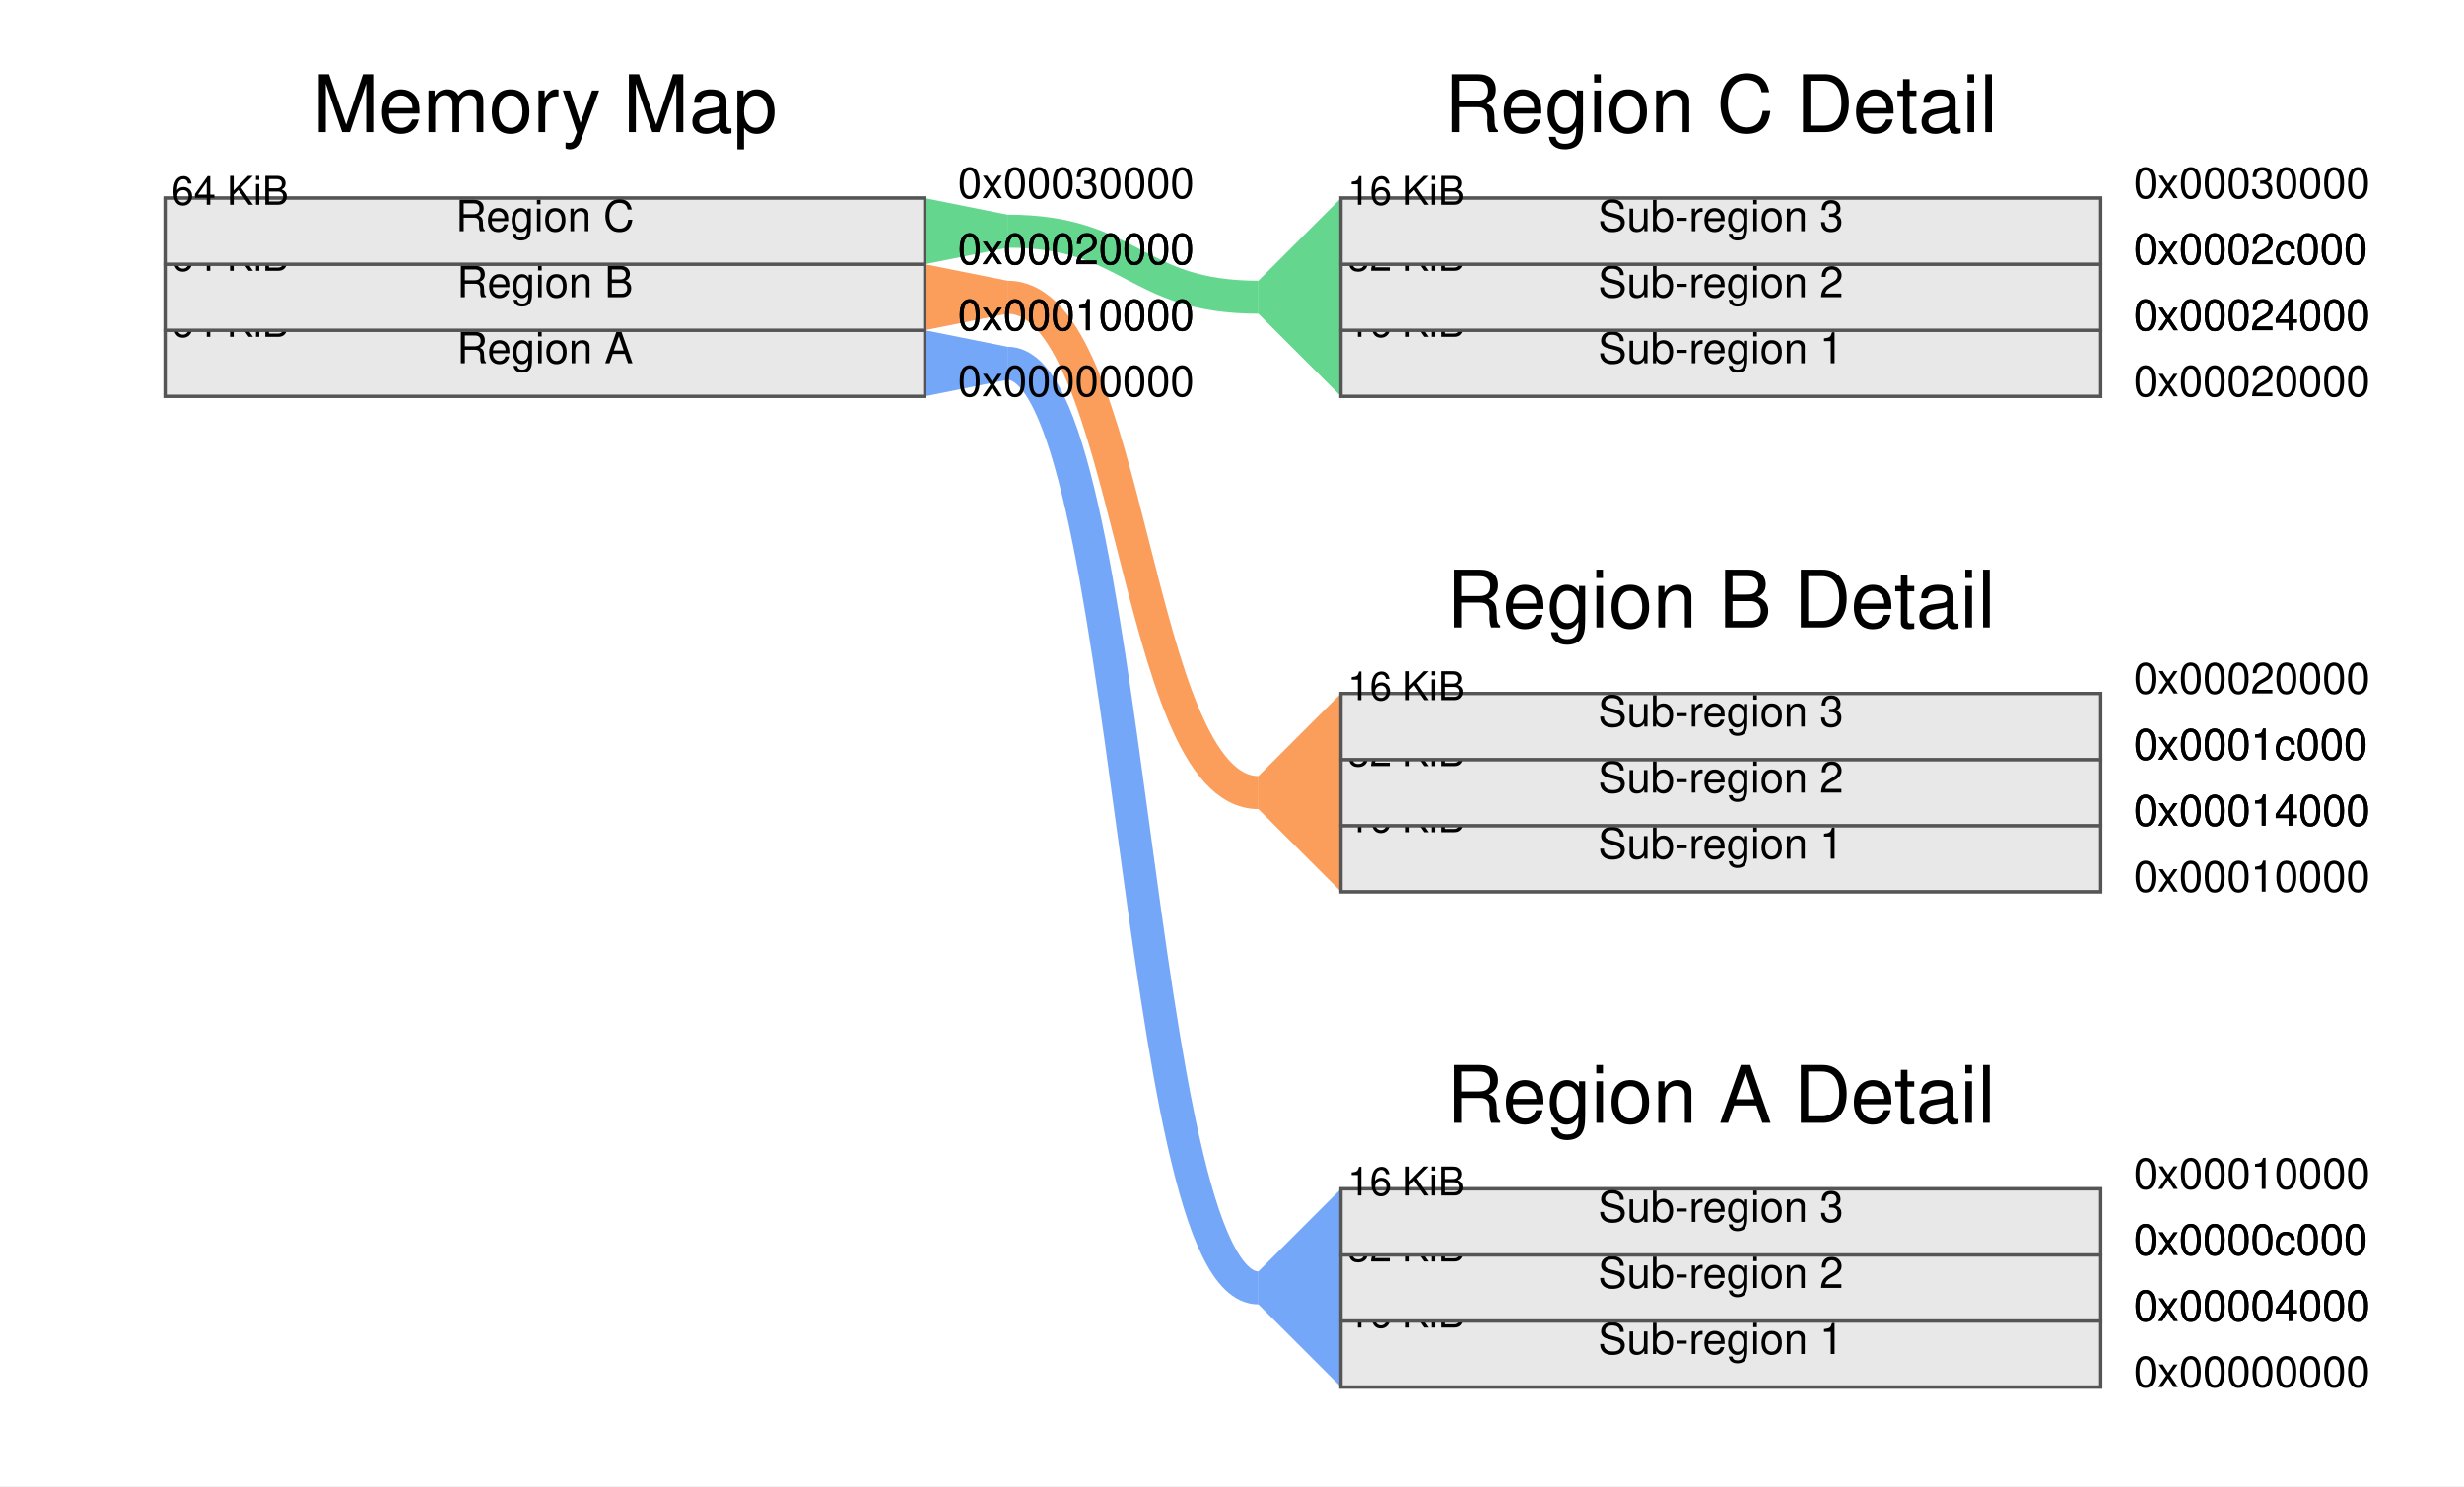
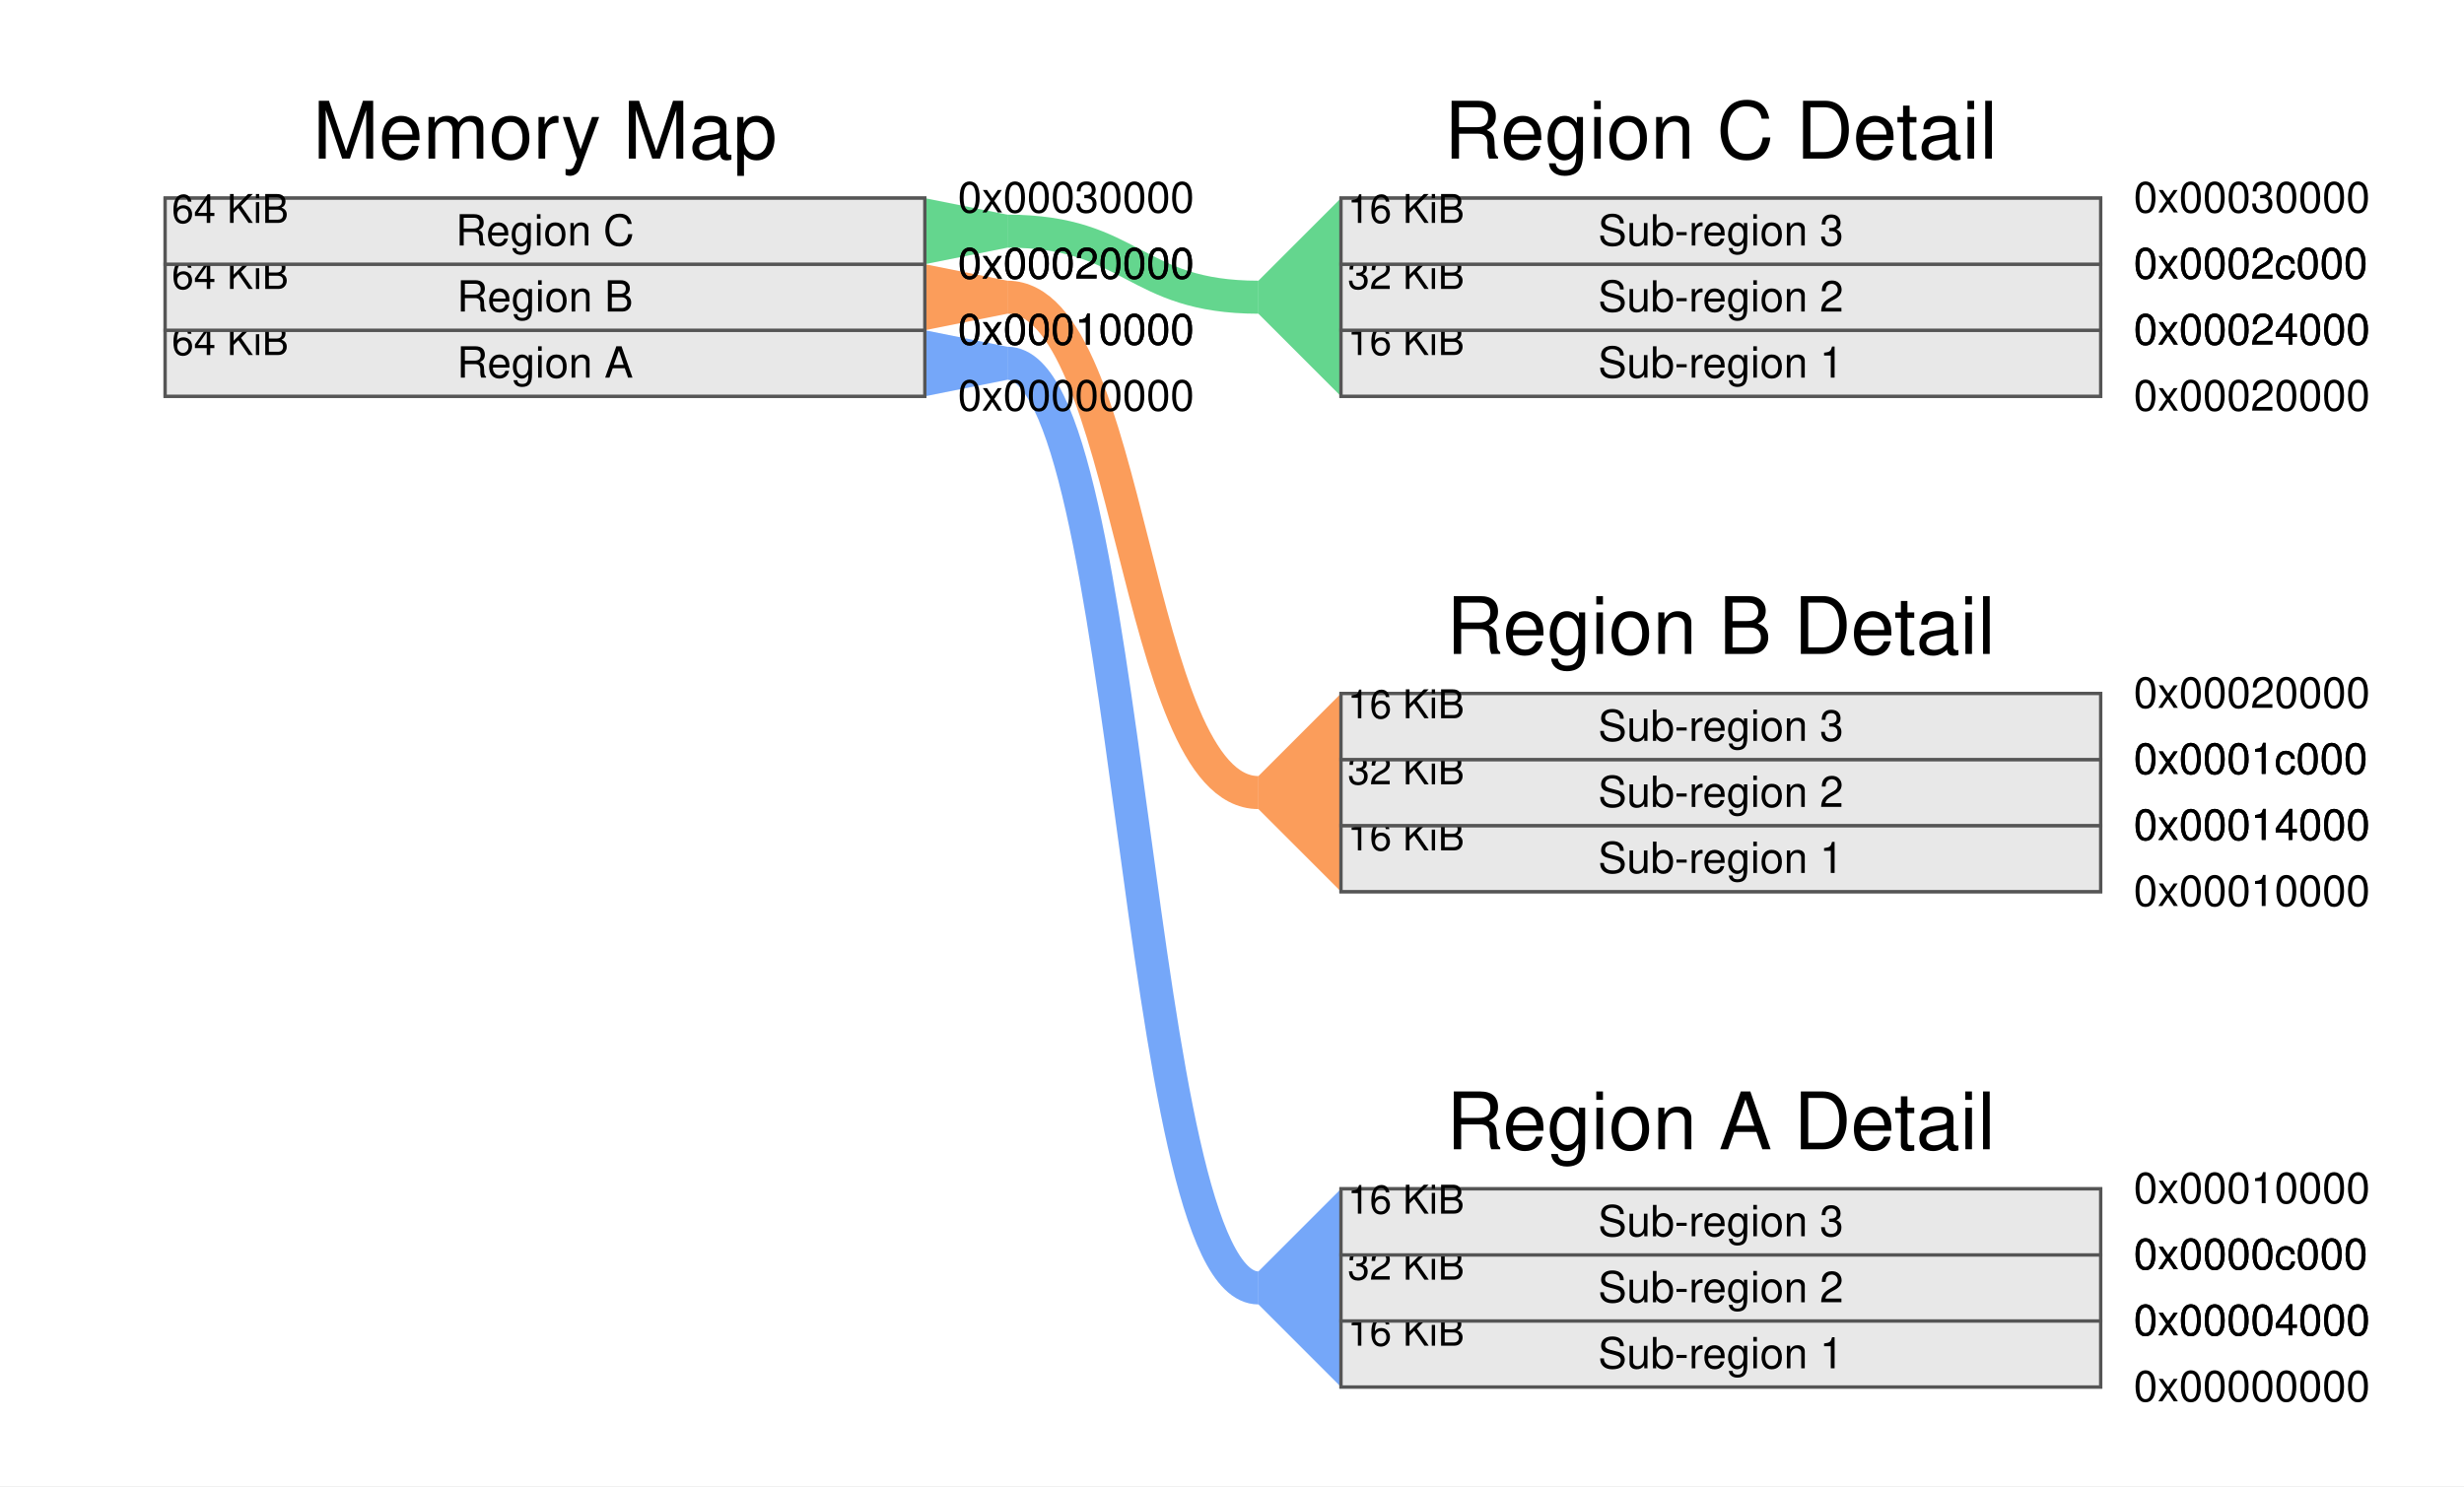
<svg xmlns="http://www.w3.org/2000/svg" width="746" height="450" viewBox="0 0 746 450">
  <rect x="0" y="0" width="746" height="450" fill="#ffffff" />
  <g>
    <g>
      <path d="M 280.0,120.0 L 305.0,115.0 L 305.0,105.0 L 280.0,100.0 Z" fill="#3B82F6" stroke="none" opacity="0.7" />
      <path d="M 381.0,395.0 L 406.0,420.0 L 406.0,360.0 L 381.0,385.0 Z" fill="#3B82F6" stroke="none" opacity="0.7" />
      <path d="M 305.0,110.0 C 343.0,110.0 343.0,390.0 381.0,390.0" fill="none" stroke="#3B82F6" stroke-width="10" stroke-linecap="butt" opacity="0.7" />
    </g>
    <g>
      <path d="M 280.0,100.0 L 305.0,95.0 L 305.0,85.0 L 280.0,80.0 Z" fill="#F97316" stroke="none" opacity="0.7" />
      <path d="M 381.0,245.0 L 406.0,270.0 L 406.0,210.0 L 381.0,235.0 Z" fill="#F97316" stroke="none" opacity="0.7" />
      <path d="M 305.0,90.0 C 343.0,90.0 343.0,240.0 381.0,240.0" fill="none" stroke="#F97316" stroke-width="10" stroke-linecap="butt" opacity="0.7" />
    </g>
    <g>
      <path d="M 280.0,80.0 L 305.0,75.0 L 305.0,65.0 L 280.0,60.0 Z" fill="#22C55E" stroke="none" opacity="0.7" />
      <path d="M 381.0,95.0 L 406.0,120.0 L 406.0,60.0 L 381.0,85.0 Z" fill="#22C55E" stroke="none" opacity="0.7" />
      <path d="M 305.0,70.0 C 343.0,70.0 343.0,90.0 381.0,90.0" fill="none" stroke="#22C55E" stroke-width="10" stroke-linecap="butt" opacity="0.7" />
    </g>
  </g>
  <g>
-     <text x="115.0" y="-20" stroke="none" fill="#000000" stroke-width="0" font-size="24px" font-weight="normal" font-family="Helvetica" text-anchor="middle" alignment-baseline="middle" transform="translate(50.0,60.0)">Memory Map</text>
+     <text x="115.0" y="-20" stroke="none" fill="#000000" stroke-width="0" font-size="24px" font-weight="normal" font-family="Helvetica" text-anchor="middle" dominant-baseline="middle" transform="translate(50.0,60.0)">Memory Map</text>
    <g transform="translate(50.0,60.0)">
      <rect x="0" y="0" width="230.0" height="60.0" fill="#ffffff" stroke="#555555" stroke-width="1" />
      <rect x="0" y="40.0" width="230.0" height="20.0" fill="#e8e8e8" stroke="#555555" stroke-width="1" />
-       <text x="115.0" y="50.0" stroke="none" fill="#000000" stroke-width="0" font-size="13" font-weight="normal" font-family="Helvetica" text-anchor="middle" alignment-baseline="middle">Region A</text>
-       <text x="240.0" y="60.0" stroke="none" fill="#000000" stroke-width="0" font-size="13" font-weight="normal" font-family="Helvetica" text-anchor="start" alignment-baseline="middle">0x00000000</text>
-       <text x="240.0" y="40.0" stroke="none" fill="#000000" stroke-width="0" font-size="13" font-weight="normal" font-family="Helvetica" text-anchor="start" alignment-baseline="middle">0x00010000</text>
-       <text x="2" y="42.0" stroke="none" fill="#000000" stroke-width="0" font-size="12px" font-weight="normal" font-family="Helvetica" text-anchor="start" alignment-baseline="hanging">64 KiB</text>
+       <text x="115.0" y="50.0" stroke="none" fill="#000000" stroke-width="0" font-size="13" font-weight="normal" font-family="Helvetica" text-anchor="middle" dominant-baseline="middle">Region A</text>
+       <text x="240.0" y="60.0" stroke="none" fill="#000000" stroke-width="0" font-size="13" font-weight="normal" font-family="Helvetica" text-anchor="start" dominant-baseline="middle">0x00000000</text>
+       <text x="240.0" y="40.0" stroke="none" fill="#000000" stroke-width="0" font-size="13" font-weight="normal" font-family="Helvetica" text-anchor="start" dominant-baseline="middle">0x00010000</text>
+       <text x="2" y="42.0" stroke="none" fill="#000000" stroke-width="0" font-size="12px" font-weight="normal" font-family="Helvetica" text-anchor="start" dominant-baseline="hanging">64 KiB</text>
      <rect x="0" y="20.0" width="230.0" height="20.0" fill="#e8e8e8" stroke="#555555" stroke-width="1" />
-       <text x="115.0" y="30.0" stroke="none" fill="#000000" stroke-width="0" font-size="13" font-weight="normal" font-family="Helvetica" text-anchor="middle" alignment-baseline="middle">Region B</text>
-       <text x="240.0" y="40.0" stroke="none" fill="#000000" stroke-width="0" font-size="13" font-weight="normal" font-family="Helvetica" text-anchor="start" alignment-baseline="middle">0x00010000</text>
-       <text x="240.0" y="20.0" stroke="none" fill="#000000" stroke-width="0" font-size="13" font-weight="normal" font-family="Helvetica" text-anchor="start" alignment-baseline="middle">0x00020000</text>
-       <text x="2" y="22.0" stroke="none" fill="#000000" stroke-width="0" font-size="12px" font-weight="normal" font-family="Helvetica" text-anchor="start" alignment-baseline="hanging">64 KiB</text>
+       <text x="115.0" y="30.0" stroke="none" fill="#000000" stroke-width="0" font-size="13" font-weight="normal" font-family="Helvetica" text-anchor="middle" dominant-baseline="middle">Region B</text>
+       <text x="240.0" y="40.0" stroke="none" fill="#000000" stroke-width="0" font-size="13" font-weight="normal" font-family="Helvetica" text-anchor="start" dominant-baseline="middle">0x00010000</text>
+       <text x="240.0" y="20.0" stroke="none" fill="#000000" stroke-width="0" font-size="13" font-weight="normal" font-family="Helvetica" text-anchor="start" dominant-baseline="middle">0x00020000</text>
+       <text x="2" y="22.0" stroke="none" fill="#000000" stroke-width="0" font-size="12px" font-weight="normal" font-family="Helvetica" text-anchor="start" dominant-baseline="hanging">64 KiB</text>
      <rect x="0" y="0.0" width="230.0" height="20.0" fill="#e8e8e8" stroke="#555555" stroke-width="1" />
-       <text x="115.0" y="10.0" stroke="none" fill="#000000" stroke-width="0" font-size="13" font-weight="normal" font-family="Helvetica" text-anchor="middle" alignment-baseline="middle">Region C</text>
-       <text x="240.0" y="20.0" stroke="none" fill="#000000" stroke-width="0" font-size="13" font-weight="normal" font-family="Helvetica" text-anchor="start" alignment-baseline="middle">0x00020000</text>
-       <text x="240.0" y="0.0" stroke="none" fill="#000000" stroke-width="0" font-size="13" font-weight="normal" font-family="Helvetica" text-anchor="start" alignment-baseline="middle">0x00030000</text>
-       <text x="2" y="2.0" stroke="none" fill="#000000" stroke-width="0" font-size="12px" font-weight="normal" font-family="Helvetica" text-anchor="start" alignment-baseline="hanging">64 KiB</text>
+       <text x="115.0" y="10.0" stroke="none" fill="#000000" stroke-width="0" font-size="13" font-weight="normal" font-family="Helvetica" text-anchor="middle" dominant-baseline="middle">Region C</text>
+       <text x="240.0" y="20.0" stroke="none" fill="#000000" stroke-width="0" font-size="13" font-weight="normal" font-family="Helvetica" text-anchor="start" dominant-baseline="middle">0x00020000</text>
+       <text x="240.0" y="0.0" stroke="none" fill="#000000" stroke-width="0" font-size="13" font-weight="normal" font-family="Helvetica" text-anchor="start" dominant-baseline="middle">0x00030000</text>
+       <text x="2" y="2.0" stroke="none" fill="#000000" stroke-width="0" font-size="12px" font-weight="normal" font-family="Helvetica" text-anchor="start" dominant-baseline="hanging">64 KiB</text>
    </g>
  </g>
  <g>
-     <text x="115.0" y="-20" stroke="none" fill="#000000" stroke-width="0" font-size="24px" font-weight="normal" font-family="Helvetica" text-anchor="middle" alignment-baseline="middle" transform="translate(406.0,60.0)">Region C Detail</text>
+     <text x="115.0" y="-20" stroke="none" fill="#000000" stroke-width="0" font-size="24px" font-weight="normal" font-family="Helvetica" text-anchor="middle" dominant-baseline="middle" transform="translate(406.0,60.0)">Region C Detail</text>
    <g transform="translate(406.0,60.0)">
      <rect x="0" y="0" width="230.0" height="60.0" fill="#ffffff" stroke="#555555" stroke-width="1" />
      <rect x="0" y="40.0" width="230.0" height="20.0" fill="#e8e8e8" stroke="#555555" stroke-width="1" />
-       <text x="115.0" y="50.0" stroke="none" fill="#000000" stroke-width="0" font-size="13" font-weight="normal" font-family="Helvetica" text-anchor="middle" alignment-baseline="middle">Sub-region 1</text>
-       <text x="240.0" y="60.0" stroke="none" fill="#000000" stroke-width="0" font-size="13" font-weight="normal" font-family="Helvetica" text-anchor="start" alignment-baseline="middle">0x00020000</text>
-       <text x="240.0" y="40.0" stroke="none" fill="#000000" stroke-width="0" font-size="13" font-weight="normal" font-family="Helvetica" text-anchor="start" alignment-baseline="middle">0x00024000</text>
-       <text x="2" y="42.0" stroke="none" fill="#000000" stroke-width="0" font-size="12px" font-weight="normal" font-family="Helvetica" text-anchor="start" alignment-baseline="hanging">16 KiB</text>
+       <text x="115.0" y="50.0" stroke="none" fill="#000000" stroke-width="0" font-size="13" font-weight="normal" font-family="Helvetica" text-anchor="middle" dominant-baseline="middle">Sub-region 1</text>
+       <text x="240.0" y="60.0" stroke="none" fill="#000000" stroke-width="0" font-size="13" font-weight="normal" font-family="Helvetica" text-anchor="start" dominant-baseline="middle">0x00020000</text>
+       <text x="240.0" y="40.0" stroke="none" fill="#000000" stroke-width="0" font-size="13" font-weight="normal" font-family="Helvetica" text-anchor="start" dominant-baseline="middle">0x00024000</text>
+       <text x="2" y="42.0" stroke="none" fill="#000000" stroke-width="0" font-size="12px" font-weight="normal" font-family="Helvetica" text-anchor="start" dominant-baseline="hanging">16 KiB</text>
      <rect x="0" y="20.0" width="230.0" height="20.0" fill="#e8e8e8" stroke="#555555" stroke-width="1" />
-       <text x="115.0" y="30.0" stroke="none" fill="#000000" stroke-width="0" font-size="13" font-weight="normal" font-family="Helvetica" text-anchor="middle" alignment-baseline="middle">Sub-region 2</text>
-       <text x="240.0" y="40.0" stroke="none" fill="#000000" stroke-width="0" font-size="13" font-weight="normal" font-family="Helvetica" text-anchor="start" alignment-baseline="middle">0x00024000</text>
-       <text x="240.0" y="20.0" stroke="none" fill="#000000" stroke-width="0" font-size="13" font-weight="normal" font-family="Helvetica" text-anchor="start" alignment-baseline="middle">0x0002c000</text>
-       <text x="2" y="22.0" stroke="none" fill="#000000" stroke-width="0" font-size="12px" font-weight="normal" font-family="Helvetica" text-anchor="start" alignment-baseline="hanging">32 KiB</text>
+       <text x="115.0" y="30.0" stroke="none" fill="#000000" stroke-width="0" font-size="13" font-weight="normal" font-family="Helvetica" text-anchor="middle" dominant-baseline="middle">Sub-region 2</text>
+       <text x="240.0" y="40.0" stroke="none" fill="#000000" stroke-width="0" font-size="13" font-weight="normal" font-family="Helvetica" text-anchor="start" dominant-baseline="middle">0x00024000</text>
+       <text x="240.0" y="20.0" stroke="none" fill="#000000" stroke-width="0" font-size="13" font-weight="normal" font-family="Helvetica" text-anchor="start" dominant-baseline="middle">0x0002c000</text>
+       <text x="2" y="22.0" stroke="none" fill="#000000" stroke-width="0" font-size="12px" font-weight="normal" font-family="Helvetica" text-anchor="start" dominant-baseline="hanging">32 KiB</text>
      <rect x="0" y="0.0" width="230.0" height="20.0" fill="#e8e8e8" stroke="#555555" stroke-width="1" />
-       <text x="115.0" y="10.0" stroke="none" fill="#000000" stroke-width="0" font-size="13" font-weight="normal" font-family="Helvetica" text-anchor="middle" alignment-baseline="middle">Sub-region 3</text>
-       <text x="240.0" y="20.0" stroke="none" fill="#000000" stroke-width="0" font-size="13" font-weight="normal" font-family="Helvetica" text-anchor="start" alignment-baseline="middle">0x0002c000</text>
-       <text x="240.0" y="0.0" stroke="none" fill="#000000" stroke-width="0" font-size="13" font-weight="normal" font-family="Helvetica" text-anchor="start" alignment-baseline="middle">0x00030000</text>
-       <text x="2" y="2.0" stroke="none" fill="#000000" stroke-width="0" font-size="12px" font-weight="normal" font-family="Helvetica" text-anchor="start" alignment-baseline="hanging">16 KiB</text>
+       <text x="115.0" y="10.0" stroke="none" fill="#000000" stroke-width="0" font-size="13" font-weight="normal" font-family="Helvetica" text-anchor="middle" dominant-baseline="middle">Sub-region 3</text>
+       <text x="240.0" y="20.0" stroke="none" fill="#000000" stroke-width="0" font-size="13" font-weight="normal" font-family="Helvetica" text-anchor="start" dominant-baseline="middle">0x0002c000</text>
+       <text x="240.0" y="0.0" stroke="none" fill="#000000" stroke-width="0" font-size="13" font-weight="normal" font-family="Helvetica" text-anchor="start" dominant-baseline="middle">0x00030000</text>
+       <text x="2" y="2.0" stroke="none" fill="#000000" stroke-width="0" font-size="12px" font-weight="normal" font-family="Helvetica" text-anchor="start" dominant-baseline="hanging">16 KiB</text>
    </g>
  </g>
  <g>
-     <text x="115.0" y="-20" stroke="none" fill="#000000" stroke-width="0" font-size="24px" font-weight="normal" font-family="Helvetica" text-anchor="middle" alignment-baseline="middle" transform="translate(406.0,210.0)">Region B Detail</text>
+     <text x="115.0" y="-20" stroke="none" fill="#000000" stroke-width="0" font-size="24px" font-weight="normal" font-family="Helvetica" text-anchor="middle" dominant-baseline="middle" transform="translate(406.0,210.0)">Region B Detail</text>
    <g transform="translate(406.0,210.0)">
      <rect x="0" y="0" width="230.0" height="60.0" fill="#ffffff" stroke="#555555" stroke-width="1" />
      <rect x="0" y="40.0" width="230.0" height="20.0" fill="#e8e8e8" stroke="#555555" stroke-width="1" />
-       <text x="115.0" y="50.0" stroke="none" fill="#000000" stroke-width="0" font-size="13" font-weight="normal" font-family="Helvetica" text-anchor="middle" alignment-baseline="middle">Sub-region 1</text>
-       <text x="240.0" y="60.0" stroke="none" fill="#000000" stroke-width="0" font-size="13" font-weight="normal" font-family="Helvetica" text-anchor="start" alignment-baseline="middle">0x00010000</text>
-       <text x="240.0" y="40.0" stroke="none" fill="#000000" stroke-width="0" font-size="13" font-weight="normal" font-family="Helvetica" text-anchor="start" alignment-baseline="middle">0x00014000</text>
-       <text x="2" y="42.0" stroke="none" fill="#000000" stroke-width="0" font-size="12px" font-weight="normal" font-family="Helvetica" text-anchor="start" alignment-baseline="hanging">16 KiB</text>
+       <text x="115.0" y="50.0" stroke="none" fill="#000000" stroke-width="0" font-size="13" font-weight="normal" font-family="Helvetica" text-anchor="middle" dominant-baseline="middle">Sub-region 1</text>
+       <text x="240.0" y="60.0" stroke="none" fill="#000000" stroke-width="0" font-size="13" font-weight="normal" font-family="Helvetica" text-anchor="start" dominant-baseline="middle">0x00010000</text>
+       <text x="240.0" y="40.0" stroke="none" fill="#000000" stroke-width="0" font-size="13" font-weight="normal" font-family="Helvetica" text-anchor="start" dominant-baseline="middle">0x00014000</text>
+       <text x="2" y="42.0" stroke="none" fill="#000000" stroke-width="0" font-size="12px" font-weight="normal" font-family="Helvetica" text-anchor="start" dominant-baseline="hanging">16 KiB</text>
      <rect x="0" y="20.0" width="230.0" height="20.0" fill="#e8e8e8" stroke="#555555" stroke-width="1" />
-       <text x="115.0" y="30.0" stroke="none" fill="#000000" stroke-width="0" font-size="13" font-weight="normal" font-family="Helvetica" text-anchor="middle" alignment-baseline="middle">Sub-region 2</text>
-       <text x="240.0" y="40.0" stroke="none" fill="#000000" stroke-width="0" font-size="13" font-weight="normal" font-family="Helvetica" text-anchor="start" alignment-baseline="middle">0x00014000</text>
-       <text x="240.0" y="20.0" stroke="none" fill="#000000" stroke-width="0" font-size="13" font-weight="normal" font-family="Helvetica" text-anchor="start" alignment-baseline="middle">0x0001c000</text>
-       <text x="2" y="22.0" stroke="none" fill="#000000" stroke-width="0" font-size="12px" font-weight="normal" font-family="Helvetica" text-anchor="start" alignment-baseline="hanging">32 KiB</text>
+       <text x="115.0" y="30.0" stroke="none" fill="#000000" stroke-width="0" font-size="13" font-weight="normal" font-family="Helvetica" text-anchor="middle" dominant-baseline="middle">Sub-region 2</text>
+       <text x="240.0" y="40.0" stroke="none" fill="#000000" stroke-width="0" font-size="13" font-weight="normal" font-family="Helvetica" text-anchor="start" dominant-baseline="middle">0x00014000</text>
+       <text x="240.0" y="20.0" stroke="none" fill="#000000" stroke-width="0" font-size="13" font-weight="normal" font-family="Helvetica" text-anchor="start" dominant-baseline="middle">0x0001c000</text>
+       <text x="2" y="22.0" stroke="none" fill="#000000" stroke-width="0" font-size="12px" font-weight="normal" font-family="Helvetica" text-anchor="start" dominant-baseline="hanging">32 KiB</text>
      <rect x="0" y="0.0" width="230.0" height="20.0" fill="#e8e8e8" stroke="#555555" stroke-width="1" />
-       <text x="115.0" y="10.0" stroke="none" fill="#000000" stroke-width="0" font-size="13" font-weight="normal" font-family="Helvetica" text-anchor="middle" alignment-baseline="middle">Sub-region 3</text>
-       <text x="240.0" y="20.0" stroke="none" fill="#000000" stroke-width="0" font-size="13" font-weight="normal" font-family="Helvetica" text-anchor="start" alignment-baseline="middle">0x0001c000</text>
-       <text x="240.0" y="0.0" stroke="none" fill="#000000" stroke-width="0" font-size="13" font-weight="normal" font-family="Helvetica" text-anchor="start" alignment-baseline="middle">0x00020000</text>
-       <text x="2" y="2.0" stroke="none" fill="#000000" stroke-width="0" font-size="12px" font-weight="normal" font-family="Helvetica" text-anchor="start" alignment-baseline="hanging">16 KiB</text>
+       <text x="115.0" y="10.0" stroke="none" fill="#000000" stroke-width="0" font-size="13" font-weight="normal" font-family="Helvetica" text-anchor="middle" dominant-baseline="middle">Sub-region 3</text>
+       <text x="240.0" y="20.0" stroke="none" fill="#000000" stroke-width="0" font-size="13" font-weight="normal" font-family="Helvetica" text-anchor="start" dominant-baseline="middle">0x0001c000</text>
+       <text x="240.0" y="0.0" stroke="none" fill="#000000" stroke-width="0" font-size="13" font-weight="normal" font-family="Helvetica" text-anchor="start" dominant-baseline="middle">0x00020000</text>
+       <text x="2" y="2.0" stroke="none" fill="#000000" stroke-width="0" font-size="12px" font-weight="normal" font-family="Helvetica" text-anchor="start" dominant-baseline="hanging">16 KiB</text>
    </g>
  </g>
  <g>
-     <text x="115.0" y="-20" stroke="none" fill="#000000" stroke-width="0" font-size="24px" font-weight="normal" font-family="Helvetica" text-anchor="middle" alignment-baseline="middle" transform="translate(406.0,360.0)">Region A Detail</text>
+     <text x="115.0" y="-20" stroke="none" fill="#000000" stroke-width="0" font-size="24px" font-weight="normal" font-family="Helvetica" text-anchor="middle" dominant-baseline="middle" transform="translate(406.0,360.0)">Region A Detail</text>
    <g transform="translate(406.0,360.0)">
      <rect x="0" y="0" width="230.0" height="60.0" fill="#ffffff" stroke="#555555" stroke-width="1" />
      <rect x="0" y="40.0" width="230.0" height="20.0" fill="#e8e8e8" stroke="#555555" stroke-width="1" />
-       <text x="115.0" y="50.0" stroke="none" fill="#000000" stroke-width="0" font-size="13" font-weight="normal" font-family="Helvetica" text-anchor="middle" alignment-baseline="middle">Sub-region 1</text>
-       <text x="240.0" y="60.0" stroke="none" fill="#000000" stroke-width="0" font-size="13" font-weight="normal" font-family="Helvetica" text-anchor="start" alignment-baseline="middle">0x00000000</text>
-       <text x="240.0" y="40.0" stroke="none" fill="#000000" stroke-width="0" font-size="13" font-weight="normal" font-family="Helvetica" text-anchor="start" alignment-baseline="middle">0x00004000</text>
-       <text x="2" y="42.0" stroke="none" fill="#000000" stroke-width="0" font-size="12px" font-weight="normal" font-family="Helvetica" text-anchor="start" alignment-baseline="hanging">16 KiB</text>
+       <text x="115.0" y="50.0" stroke="none" fill="#000000" stroke-width="0" font-size="13" font-weight="normal" font-family="Helvetica" text-anchor="middle" dominant-baseline="middle">Sub-region 1</text>
+       <text x="240.0" y="60.0" stroke="none" fill="#000000" stroke-width="0" font-size="13" font-weight="normal" font-family="Helvetica" text-anchor="start" dominant-baseline="middle">0x00000000</text>
+       <text x="240.0" y="40.0" stroke="none" fill="#000000" stroke-width="0" font-size="13" font-weight="normal" font-family="Helvetica" text-anchor="start" dominant-baseline="middle">0x00004000</text>
+       <text x="2" y="42.0" stroke="none" fill="#000000" stroke-width="0" font-size="12px" font-weight="normal" font-family="Helvetica" text-anchor="start" dominant-baseline="hanging">16 KiB</text>
      <rect x="0" y="20.0" width="230.0" height="20.0" fill="#e8e8e8" stroke="#555555" stroke-width="1" />
-       <text x="115.0" y="30.0" stroke="none" fill="#000000" stroke-width="0" font-size="13" font-weight="normal" font-family="Helvetica" text-anchor="middle" alignment-baseline="middle">Sub-region 2</text>
-       <text x="240.0" y="40.0" stroke="none" fill="#000000" stroke-width="0" font-size="13" font-weight="normal" font-family="Helvetica" text-anchor="start" alignment-baseline="middle">0x00004000</text>
-       <text x="240.0" y="20.0" stroke="none" fill="#000000" stroke-width="0" font-size="13" font-weight="normal" font-family="Helvetica" text-anchor="start" alignment-baseline="middle">0x0000c000</text>
-       <text x="2" y="22.0" stroke="none" fill="#000000" stroke-width="0" font-size="12px" font-weight="normal" font-family="Helvetica" text-anchor="start" alignment-baseline="hanging">32 KiB</text>
+       <text x="115.0" y="30.0" stroke="none" fill="#000000" stroke-width="0" font-size="13" font-weight="normal" font-family="Helvetica" text-anchor="middle" dominant-baseline="middle">Sub-region 2</text>
+       <text x="240.0" y="40.0" stroke="none" fill="#000000" stroke-width="0" font-size="13" font-weight="normal" font-family="Helvetica" text-anchor="start" dominant-baseline="middle">0x00004000</text>
+       <text x="240.0" y="20.0" stroke="none" fill="#000000" stroke-width="0" font-size="13" font-weight="normal" font-family="Helvetica" text-anchor="start" dominant-baseline="middle">0x0000c000</text>
+       <text x="2" y="22.0" stroke="none" fill="#000000" stroke-width="0" font-size="12px" font-weight="normal" font-family="Helvetica" text-anchor="start" dominant-baseline="hanging">32 KiB</text>
      <rect x="0" y="0.0" width="230.0" height="20.0" fill="#e8e8e8" stroke="#555555" stroke-width="1" />
-       <text x="115.0" y="10.0" stroke="none" fill="#000000" stroke-width="0" font-size="13" font-weight="normal" font-family="Helvetica" text-anchor="middle" alignment-baseline="middle">Sub-region 3</text>
-       <text x="240.0" y="20.0" stroke="none" fill="#000000" stroke-width="0" font-size="13" font-weight="normal" font-family="Helvetica" text-anchor="start" alignment-baseline="middle">0x0000c000</text>
-       <text x="240.0" y="0.0" stroke="none" fill="#000000" stroke-width="0" font-size="13" font-weight="normal" font-family="Helvetica" text-anchor="start" alignment-baseline="middle">0x00010000</text>
-       <text x="2" y="2.0" stroke="none" fill="#000000" stroke-width="0" font-size="12px" font-weight="normal" font-family="Helvetica" text-anchor="start" alignment-baseline="hanging">16 KiB</text>
+       <text x="115.0" y="10.0" stroke="none" fill="#000000" stroke-width="0" font-size="13" font-weight="normal" font-family="Helvetica" text-anchor="middle" dominant-baseline="middle">Sub-region 3</text>
+       <text x="240.0" y="20.0" stroke="none" fill="#000000" stroke-width="0" font-size="13" font-weight="normal" font-family="Helvetica" text-anchor="start" dominant-baseline="middle">0x0000c000</text>
+       <text x="240.0" y="0.0" stroke="none" fill="#000000" stroke-width="0" font-size="13" font-weight="normal" font-family="Helvetica" text-anchor="start" dominant-baseline="middle">0x00010000</text>
+       <text x="2" y="2.0" stroke="none" fill="#000000" stroke-width="0" font-size="12px" font-weight="normal" font-family="Helvetica" text-anchor="start" dominant-baseline="hanging">16 KiB</text>
    </g>
  </g>
  <g>
    <g transform="translate(50.0,60.0)" />
    <g transform="translate(406.0,60.0)" />
    <g transform="translate(406.0,210.0)" />
    <g transform="translate(406.0,360.0)" />
  </g>
  <g>
    <g transform="translate(50.0,60.0)">
      <g />
      <g />
      <g />
    </g>
    <g transform="translate(406.0,60.0)">
      <g />
      <g />
      <g />
    </g>
    <g transform="translate(406.0,210.0)">
      <g />
      <g />
      <g />
    </g>
    <g transform="translate(406.0,360.0)">
      <g />
      <g />
      <g />
    </g>
  </g>
</svg>
